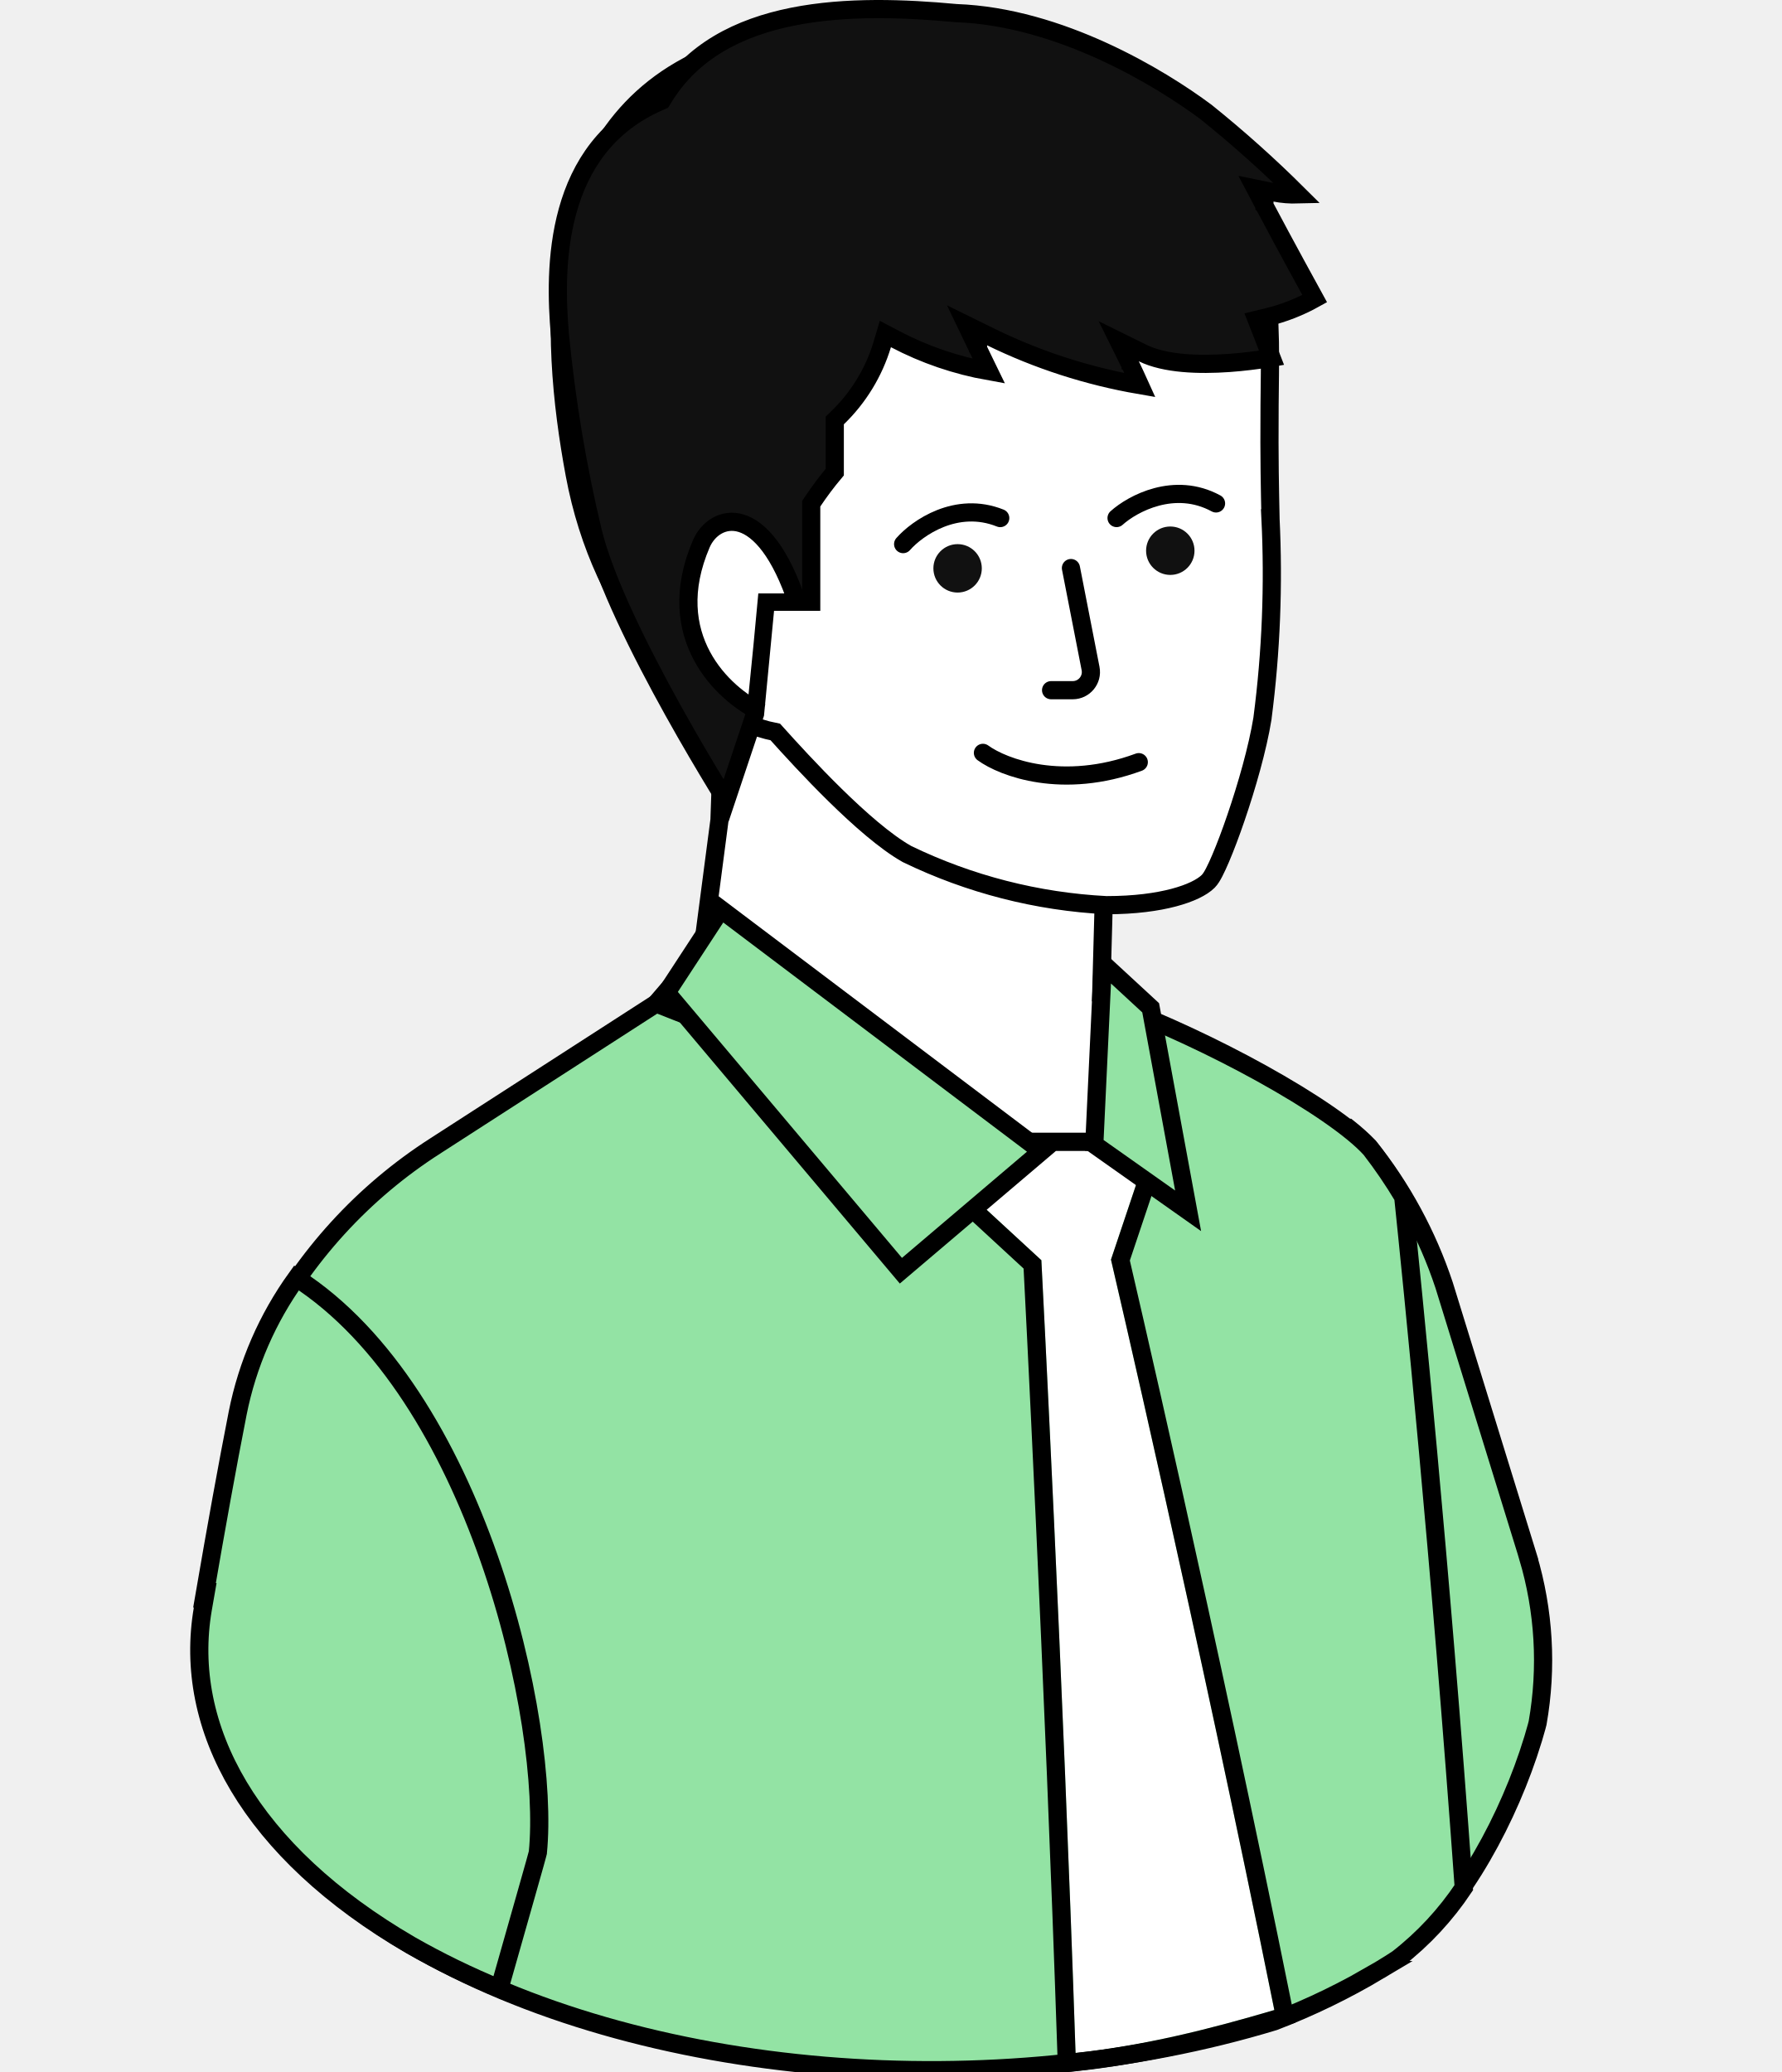
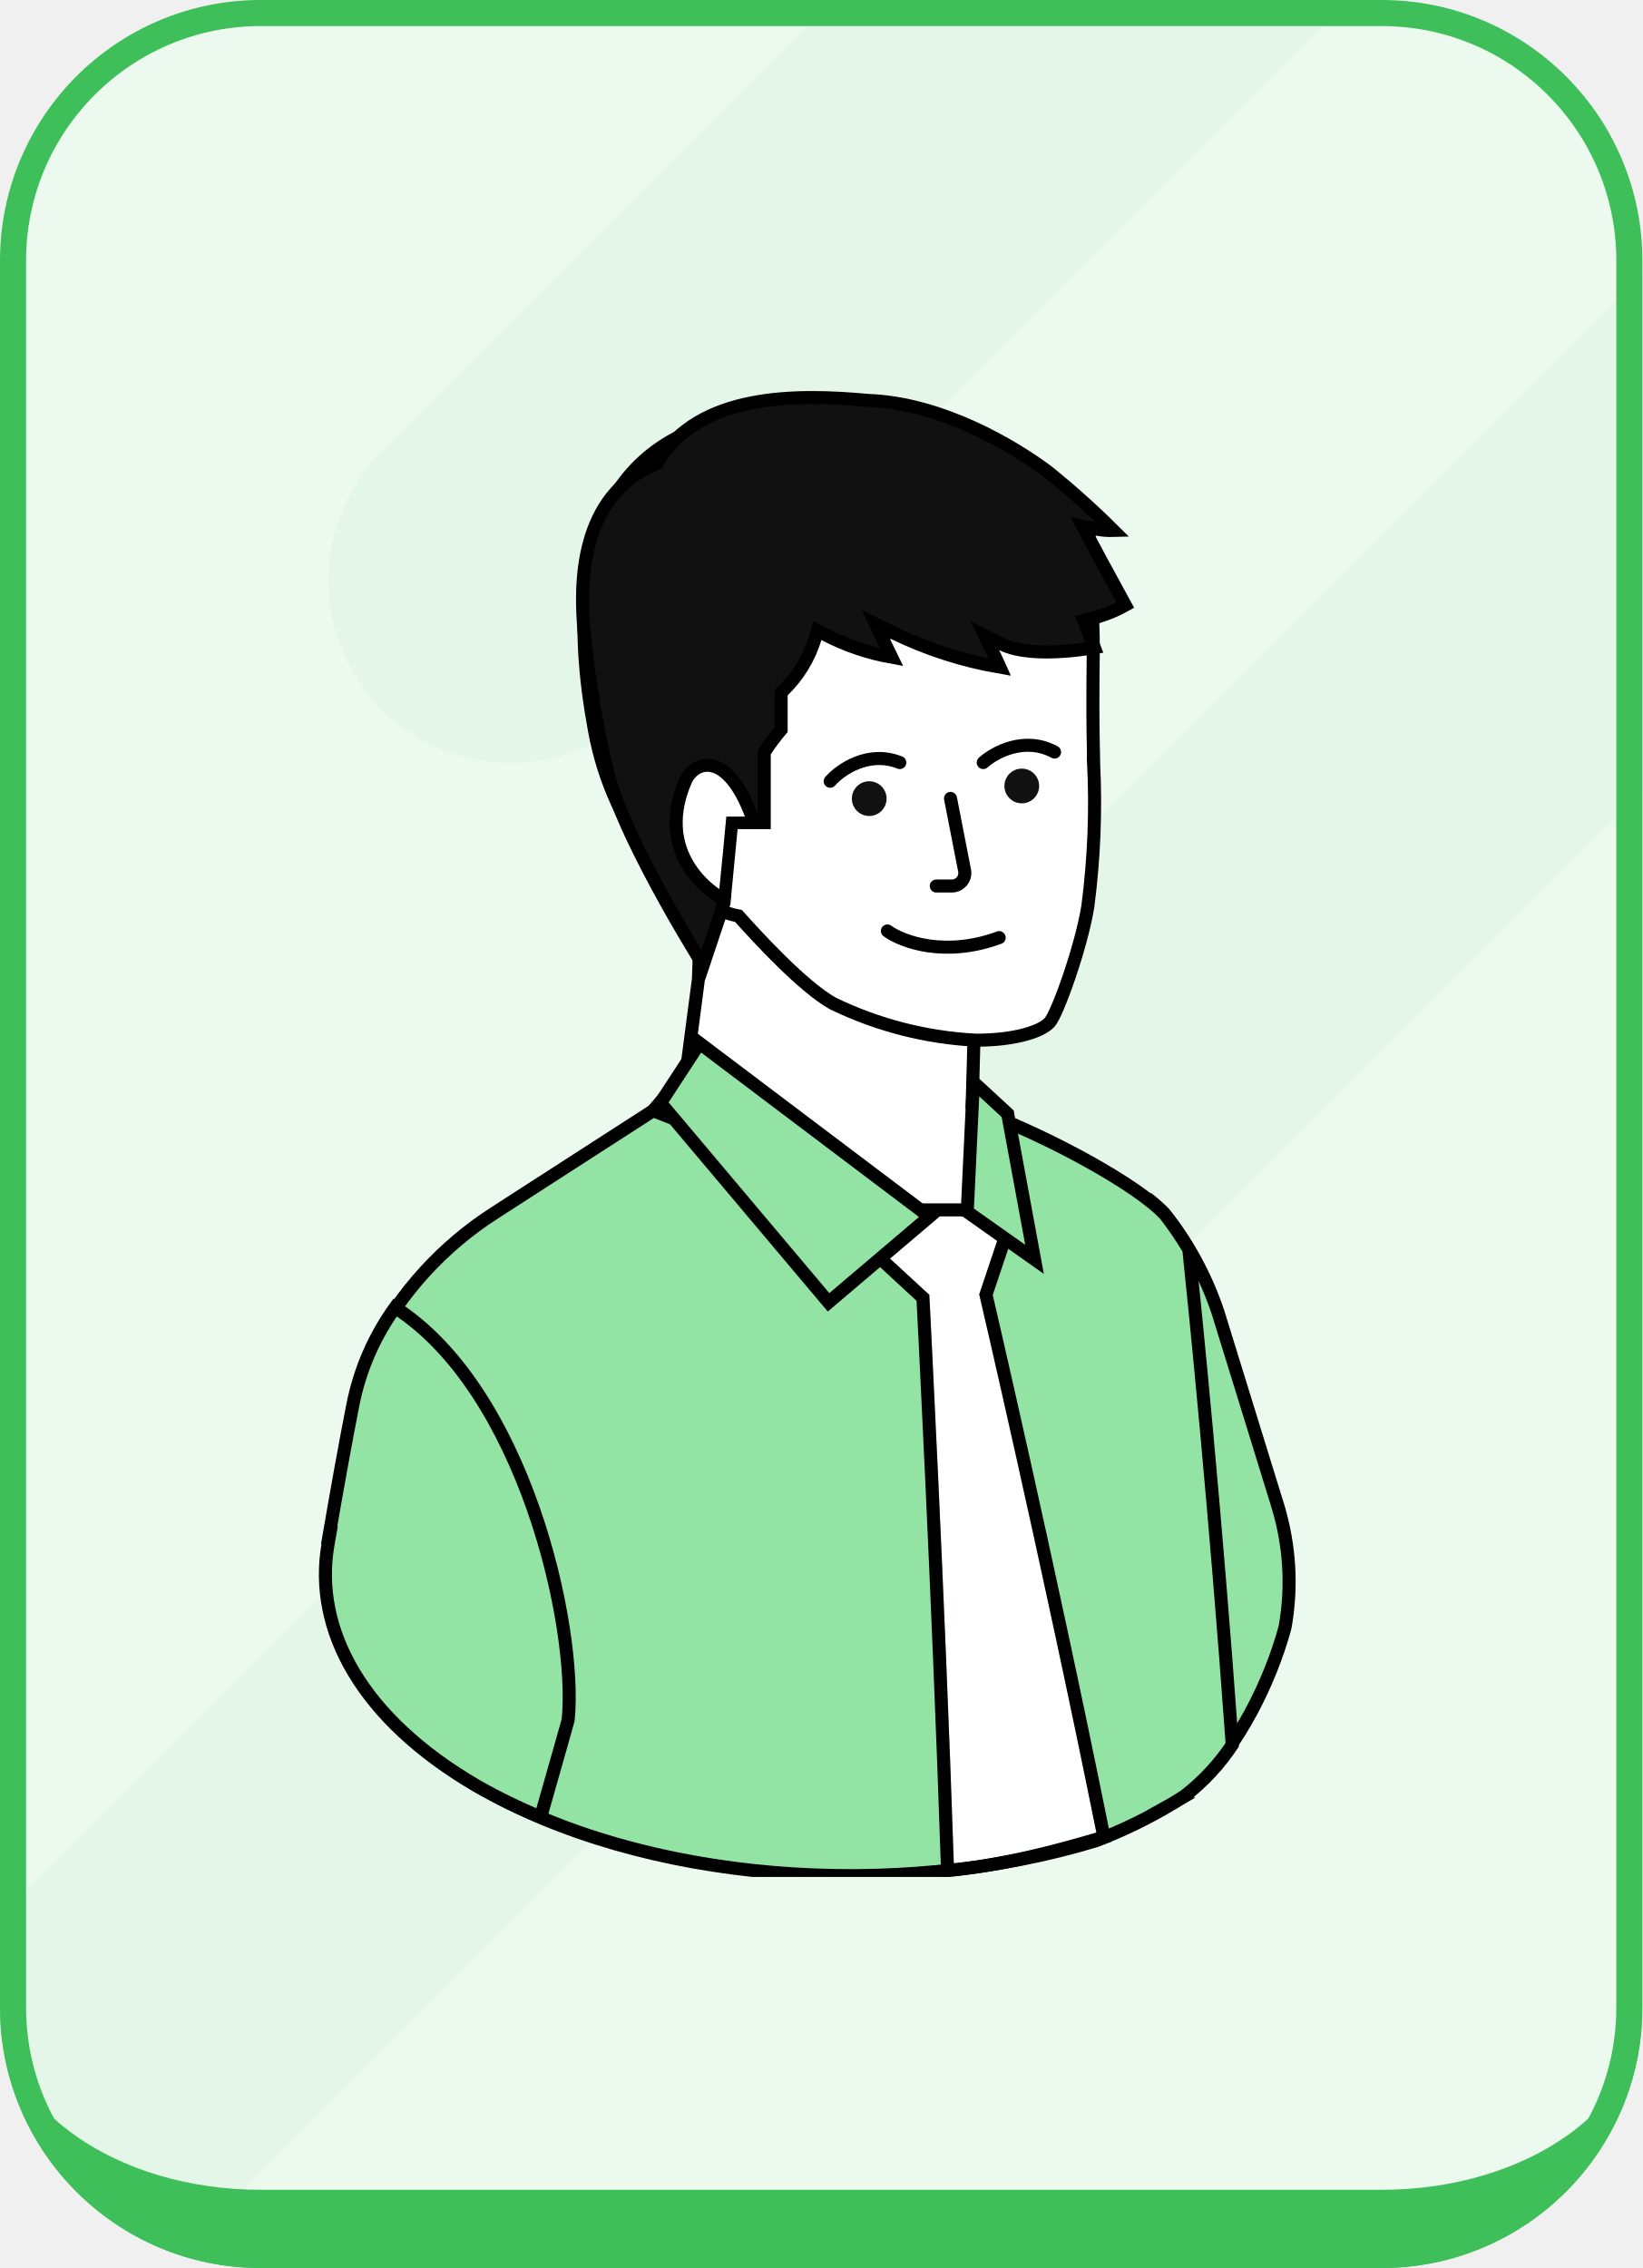
- <svg xmlns="http://www.w3.org/2000/svg" width="49" height="57" viewBox="0 0 49 57" fill="none">
-   <g clip-path="url(#clip0_2121_19677)">
-     <path d="M37.087 31.029C36.21 31.064 35.061 31.168 33.957 31.475C32.883 31.773 31.876 32.253 31.192 33.018L31.06 33.175C30.034 34.453 29.427 36.244 29.265 38.058C29.103 39.872 29.39 41.676 30.112 42.978V42.98C30.514 43.707 31.361 45.737 32.357 48.136C33.327 50.469 34.448 53.169 35.458 55.42C36.49 54.998 37.483 54.484 38.422 53.882C39.982 52.724 41.312 50.409 42.038 48.258L42.176 47.829L42.27 47.502L42.297 47.398C42.566 45.875 42.475 44.309 42.032 42.826L42.033 42.825L39.726 35.357C39.267 33.972 38.565 32.678 37.653 31.538C37.476 31.356 37.286 31.187 37.087 31.029Z" fill="#93E3A4" stroke="black" stroke-width="0.5" />
-     <path d="M19.895 19.547L19.887 19.788L19.792 22.557L19.325 26.121L17.952 27.72L17.9 27.78L17.893 27.859L17.224 34.831L17.197 35.105H34.139L34.134 34.85L34.038 30.106L34.035 29.977L33.93 29.905L30.291 27.413L30.499 19.804L30.506 19.547H19.895Z" fill="white" stroke="black" stroke-width="0.5" />
-     <path d="M27.216 0.72C24.723 0.346 21.907 0.558 19.564 1.515C17.17 2.491 16.05 4.432 15.622 6.59C15.196 8.738 15.45 11.123 15.81 13.056C16.175 15.018 16.984 16.687 17.993 17.917C18.976 19.114 20.162 19.909 21.328 20.137C21.729 20.584 22.329 21.241 22.968 21.868C23.632 22.52 24.356 23.158 24.941 23.489L24.948 23.493L24.956 23.497C26.669 24.326 28.531 24.804 30.432 24.901H30.444C31.218 24.901 31.833 24.814 32.292 24.692C32.74 24.573 33.068 24.413 33.237 24.244C33.298 24.183 33.355 24.085 33.402 23.993C33.455 23.891 33.515 23.761 33.578 23.612C33.705 23.314 33.853 22.925 34 22.494C34.294 21.635 34.594 20.594 34.73 19.757L34.73 19.749C34.967 17.929 35.039 16.091 34.949 14.258H34.95C34.934 13.467 34.913 12.701 34.924 11.145V11.144C34.934 8.913 35.165 6.358 33.022 3.517C31.921 2.057 29.698 1.092 27.216 0.72Z" fill="white" stroke="black" stroke-width="0.5" />
-     <path d="M22.963 11.567L23.039 11.493C23.614 10.938 24.038 10.244 24.269 9.479L24.355 9.188L24.624 9.33C25.434 9.756 26.305 10.052 27.204 10.212C27.159 10.119 27.114 10.031 27.075 9.95C27.026 9.848 26.983 9.759 26.952 9.696C26.937 9.665 26.925 9.639 26.917 9.622C26.913 9.614 26.909 9.607 26.907 9.603C26.906 9.6 26.905 9.599 26.904 9.598V9.597L26.903 9.596L26.589 8.943L27.239 9.263C28.541 9.902 29.927 10.348 31.355 10.594C31.31 10.495 31.27 10.404 31.234 10.327C31.194 10.24 31.161 10.17 31.138 10.122L31.104 10.054C31.103 10.052 31.103 10.051 31.102 10.05L31.102 10.049L30.774 9.387L31.436 9.714C32.042 10.013 32.981 10.044 33.81 9.985C34.216 9.956 34.582 9.907 34.847 9.865C34.894 9.858 34.938 9.849 34.978 9.842L34.675 9.063L34.57 8.796L34.849 8.729C35.309 8.619 35.752 8.445 36.165 8.215C35.811 7.57 35.48 6.963 35.232 6.501C35.095 6.245 34.983 6.034 34.904 5.887C34.865 5.813 34.834 5.756 34.813 5.717C34.803 5.697 34.795 5.682 34.79 5.672C34.787 5.667 34.785 5.663 34.784 5.66C34.783 5.659 34.783 5.658 34.782 5.657V5.656H34.781L34.534 5.188L35.054 5.295C35.27 5.34 35.49 5.355 35.71 5.349C34.906 4.549 34.06 3.791 33.176 3.081C31.922 2.145 29.159 0.464 26.308 0.361H26.301L26.294 0.36C24.904 0.231 23.278 0.163 21.801 0.459C20.327 0.755 19.03 1.408 18.249 2.698L18.207 2.766L18.135 2.798C16.674 3.434 15.954 4.577 15.615 5.796C15.274 7.022 15.324 8.314 15.402 9.208C15.579 11.035 15.882 12.848 16.31 14.634C16.643 15.985 17.62 17.936 18.528 19.569C18.98 20.382 19.412 21.108 19.73 21.632C19.82 21.78 19.902 21.912 19.972 22.025L20.77 19.638L21.044 16.78L21.065 16.554H22.315V13.858L22.357 13.795C22.544 13.515 22.746 13.246 22.963 12.988V11.567Z" fill="#111111" stroke="black" stroke-width="0.5" />
-     <path d="M11.988 31.515L11.987 31.516C9.99 32.791 8.367 34.571 7.277 36.675C7.346 37.254 8.484 45.057 9.555 52.336C10.113 52.76 10.695 53.151 11.3 53.506C17.674 57.231 27.381 57.939 35.051 55.607C36.056 55.221 37.027 54.749 37.952 54.197H37.951L37.958 54.193L38.22 54.032H38.221L38.45 53.884C39.157 53.334 39.77 52.674 40.266 51.929C39.619 42.902 38.85 35.319 38.601 32.928C38.328 32.47 38.028 32.03 37.702 31.608C37.191 31.044 36.06 30.278 34.692 29.521C33.424 28.82 31.981 28.144 30.704 27.662L30.093 31.698L30.061 31.91H29.002L28.958 31.894L18.052 27.605L11.988 31.515Z" fill="#93E3A4" stroke="black" stroke-width="0.5" />
-     <mask id="path-6-outside-1_2121_19677" maskUnits="userSpaceOnUse" x="25.055" y="30.66" width="11" height="27" fill="black">
-       <rect fill="white" x="25.055" y="30.66" width="11" height="27" />
-       <path d="M26.529 31.66V32.716L28.641 34.663H28.646C28.664 34.999 29.242 46.15 29.587 56.476C31.468 56.274 33.24 55.831 35.055 55.295C32.968 44.949 30.57 34.688 30.562 34.655H30.56L31.347 32.308L31.166 31.66H26.529Z" />
+ <svg xmlns="http://www.w3.org/2000/svg" width="63" height="87" viewBox="0 0 63 87" fill="none">
+   <g clip-path="url(#clip0_1572_12022)">
+     <mask id="path-1-inside-1_1572_12022" fill="white">
+       <path d="M0 10C0 4.477 4.477 0 10 0H53C58.523 0 63 4.477 63 10V77C63 82.523 58.523 87 53 87H10C4.477 87 0 82.523 0 77V10Z" />
    </mask>
-     <path d="M26.529 31.66V32.716L28.641 34.663H28.646C28.664 34.999 29.242 46.15 29.587 56.476C31.468 56.274 33.24 55.831 35.055 55.295C32.968 44.949 30.57 34.688 30.562 34.655H30.56L31.347 32.308L31.166 31.66H26.529Z" fill="white" />
-     <path d="M26.529 31.66H26.029V31.16H26.529V31.66ZM26.529 32.716L26.19 33.083L26.029 32.935V32.716H26.529ZM28.641 34.663V35.163H28.445L28.302 35.031L28.641 34.663ZM28.646 34.663V34.163H29.121L29.146 34.637L28.646 34.663ZM29.587 56.476L29.64 56.973L29.105 57.03L29.087 56.492L29.587 56.476ZM35.055 55.295L35.545 55.196L35.635 55.645L35.196 55.774L35.055 55.295ZM30.562 34.655V34.155H30.959L31.049 34.541L30.562 34.655ZM30.56 34.655V35.155H29.865L30.085 34.496L30.56 34.655ZM31.347 32.308L31.828 32.173L31.869 32.321L31.821 32.467L31.347 32.308ZM31.166 31.66V31.16H31.546L31.648 31.526L31.166 31.66ZM26.529 31.66H27.029V32.716H26.529H26.029V31.66H26.529ZM26.529 32.716L26.868 32.348L28.98 34.295L28.641 34.663L28.302 35.031L26.19 33.083L26.529 32.716ZM28.641 34.663V34.163H28.646V34.663V35.163H28.641V34.663ZM28.646 34.663L29.146 34.637C29.163 34.973 29.742 46.129 30.087 56.459L29.587 56.476L29.087 56.492C28.742 46.172 28.165 35.025 28.147 34.689L28.646 34.663ZM29.587 56.476L29.534 55.978C31.371 55.782 33.11 55.348 34.913 54.815L35.055 55.295L35.196 55.774C33.37 56.314 31.565 56.766 29.64 56.973L29.587 56.476ZM35.055 55.295L34.565 55.394C32.479 45.056 30.083 34.8 30.076 34.769L30.562 34.655L31.049 34.541C31.057 34.575 33.456 44.843 35.545 55.196L35.055 55.295ZM30.562 34.655V35.155H30.56V34.655V34.155H30.562V34.655ZM30.56 34.655L30.085 34.496L30.873 32.149L31.347 32.308L31.821 32.467L31.034 34.814L30.56 34.655ZM31.347 32.308L30.865 32.442L30.684 31.794L31.166 31.66L31.648 31.526L31.828 32.173L31.347 32.308ZM31.166 31.66V32.16H26.529V31.66V31.16H31.166V31.66Z" fill="black" mask="url(#path-6-outside-1_2121_19677)" />
-     <path d="M18.336 27.306L24.782 34.957L28.65 31.671L19.833 25.017L18.336 27.306Z" fill="#93E3A4" stroke="black" stroke-width="0.5" />
-     <path d="M30.102 31.486L32.683 33.309L31.653 27.724L30.337 26.509L30.102 31.486Z" fill="#93E3A4" stroke="black" stroke-width="0.5" />
-     <path d="M20.727 17.742L20.57 19.316L19.587 18.619L19.145 17.815C19.092 17.505 18.986 16.875 18.986 16.825V15.871L19.304 15.173L19.587 14.36H20.347L21.089 14.837L21.668 16.325H20.86L20.727 17.742Z" fill="white" />
-     <path d="M8.156 35.156C7.358 36.264 6.806 37.531 6.539 38.871C6.251 40.334 5.942 42.049 5.625 43.889L5.645 43.884L5.579 44.262C5.02 47.516 6.874 50.94 11.293 53.51C12.081 53.96 12.899 54.357 13.738 54.703C14.026 53.684 14.282 52.787 14.471 52.123C14.573 51.762 14.656 51.471 14.713 51.267C14.741 51.164 14.764 51.085 14.778 51.03C14.786 51.003 14.791 50.983 14.794 50.97C14.794 50.968 14.795 50.966 14.795 50.965C14.971 49.222 14.561 46.018 13.446 42.847C12.357 39.747 10.617 36.739 8.156 35.156Z" fill="#93E3A4" stroke="black" stroke-width="0.5" />
-     <path d="M20.947 19.603C19.881 19.096 18.198 17.506 19.292 14.959C19.647 14.135 20.995 13.728 21.944 16.621" stroke="black" stroke-width="0.5" />
-     <path d="M24.844 14.968C25.231 14.528 26.307 13.768 27.515 14.252" stroke="black" stroke-width="0.5" stroke-linecap="round" />
-     <path d="M30.715 14.251C31.151 13.858 32.307 13.228 33.451 13.849" stroke="black" stroke-width="0.5" stroke-linecap="round" />
-     <circle cx="26.342" cy="15.635" r="0.666" fill="#111111" />
-     <circle cx="32.193" cy="15.15" r="0.666" fill="#111111" />
-     <path d="M29.46 15.627L30 18.392C30.06 18.7 29.823 18.987 29.509 18.987H28.914" stroke="black" stroke-width="0.5" stroke-linecap="round" />
-     <path d="M27.039 20.711C27.597 21.118 29.236 21.739 31.326 20.967" stroke="black" stroke-width="0.5" stroke-linecap="round" />
+     <path d="M0 10C0 4.477 4.477 0 10 0H53C58.523 0 63 4.477 63 10V77C63 82.523 58.523 87 53 87H10C4.477 87 0 82.523 0 77V10Z" fill="#ECF9EF" />
+     <rect x="0.5" y="0.5" width="62" height="86" rx="9.5" fill="#ECF9EF" stroke="#3EBF5A" />
+     <rect x="67.158" y="6.352" width="14" height="107.43" transform="rotate(45 67.1582 6.35156)" fill="#3EBF5A" fill-opacity="0.05" />
+     <rect x="46.113" y="-14.15" width="14" height="51.501" rx="7" transform="rotate(45 46.1133 -14.1504)" fill="#3EBF5A" fill-opacity="0.05" />
+     <g clip-path="url(#clip1_1572_12022)">
+       <path d="M44.087 46.029C43.21 46.065 42.061 46.168 40.957 46.475C39.883 46.773 38.876 47.253 38.192 48.018L38.06 48.175C37.034 49.453 36.427 51.244 36.265 53.058C36.103 54.872 36.39 56.676 37.112 57.978V57.98C37.514 58.707 38.361 60.737 39.357 63.136C40.327 65.469 41.448 68.169 42.458 70.42C43.49 69.998 44.483 69.484 45.422 68.882C46.982 67.724 48.312 65.409 49.038 63.258L49.176 62.829L49.27 62.502L49.297 62.398C49.566 60.875 49.475 59.309 49.032 57.826L49.033 57.825L46.726 50.357C46.267 48.972 45.565 47.678 44.653 46.538C44.476 46.356 44.286 46.187 44.087 46.029Z" fill="#93E3A4" stroke="black" stroke-width="0.5" />
+       <path d="M26.894 34.547L26.886 34.788L26.791 37.557L26.324 41.121L24.951 42.72L24.899 42.78L24.892 42.859L24.223 49.831L24.196 50.105H41.138L41.133 49.85L41.037 45.106L41.034 44.977L40.929 44.905L37.29 42.413L37.498 34.804L37.505 34.547H26.894Z" fill="white" stroke="black" stroke-width="0.5" />
+       <path d="M34.216 15.72C31.723 15.346 28.907 15.558 26.564 16.515C24.17 17.491 23.05 19.432 22.622 21.59C22.196 23.738 22.45 26.122 22.81 28.056C23.175 30.018 23.984 31.687 24.993 32.917C25.976 34.114 27.162 34.909 28.328 35.137C28.729 35.584 29.329 36.242 29.968 36.868C30.632 37.52 31.356 38.158 31.941 38.489L31.948 38.493L31.956 38.497C33.669 39.326 35.531 39.804 37.432 39.901H37.444C38.218 39.901 38.833 39.814 39.292 39.692C39.74 39.574 40.068 39.413 40.237 39.244C40.298 39.183 40.355 39.085 40.402 38.993C40.455 38.891 40.515 38.761 40.578 38.612C40.705 38.314 40.853 37.925 41 37.494C41.294 36.635 41.594 35.594 41.73 34.757L41.73 34.749C41.967 32.929 42.039 31.091 41.949 29.258H41.95C41.934 28.467 41.913 27.701 41.924 26.145V26.144C41.934 23.913 42.165 21.358 40.022 18.517C38.921 17.057 36.698 16.092 34.216 15.72Z" fill="white" stroke="black" stroke-width="0.5" />
+       <path d="M29.963 26.567L30.039 26.493C30.614 25.938 31.038 25.244 31.269 24.479L31.355 24.189L31.624 24.33C32.434 24.756 33.305 25.052 34.204 25.212C34.159 25.119 34.114 25.031 34.075 24.95C34.026 24.848 33.983 24.759 33.952 24.696C33.937 24.665 33.925 24.639 33.917 24.622C33.913 24.613 33.909 24.607 33.907 24.602C33.906 24.6 33.905 24.599 33.904 24.598V24.597L33.903 24.596L33.589 23.943L34.239 24.263C35.541 24.902 36.927 25.348 38.355 25.594C38.31 25.494 38.27 25.404 38.234 25.327C38.194 25.24 38.161 25.17 38.138 25.122L38.103 25.054C38.103 25.052 38.103 25.051 38.102 25.05L38.102 25.049L37.774 24.387L38.437 24.714C39.042 25.013 39.981 25.044 40.81 24.985C41.216 24.956 41.582 24.907 41.847 24.865C41.894 24.858 41.938 24.849 41.978 24.842L41.675 24.064L41.57 23.796L41.849 23.73C42.309 23.619 42.752 23.445 43.165 23.215C42.811 22.57 42.48 21.963 42.232 21.501C42.095 21.245 41.983 21.034 41.904 20.887C41.865 20.813 41.834 20.756 41.813 20.717C41.803 20.697 41.795 20.682 41.79 20.672C41.787 20.667 41.785 20.663 41.784 20.66C41.783 20.659 41.783 20.658 41.782 20.657V20.656H41.781L41.534 20.188L42.054 20.295C42.27 20.34 42.49 20.355 42.71 20.349C41.906 19.549 41.06 18.791 40.176 18.081C38.922 17.145 36.159 15.464 33.308 15.361H33.301L33.294 15.36C31.904 15.231 30.278 15.163 28.801 15.459C27.327 15.755 26.03 16.408 25.249 17.698L25.207 17.766L25.135 17.798C23.674 18.434 22.954 19.577 22.615 20.796C22.274 22.022 22.324 23.314 22.402 24.208C22.579 26.035 22.882 27.848 23.31 29.634C23.643 30.985 24.62 32.936 25.528 34.569C25.98 35.382 26.412 36.108 26.73 36.632C26.82 36.781 26.902 36.912 26.972 37.025L27.77 34.638L28.044 31.78L28.065 31.554H29.315V28.858L29.357 28.795C29.544 28.515 29.746 28.246 29.963 27.988V26.567Z" fill="#111111" stroke="black" stroke-width="0.5" />
+       <path d="M18.989 46.515L18.988 46.516C16.991 47.791 15.368 49.571 14.278 51.675C14.347 52.254 15.485 60.057 16.556 67.336C17.114 67.76 17.696 68.151 18.301 68.506C24.675 72.231 34.382 72.939 42.052 70.607C43.057 70.221 44.028 69.749 44.953 69.197H44.952L44.959 69.193L45.221 69.032H45.222L45.451 68.884C46.158 68.334 46.771 67.674 47.267 66.929C46.62 57.902 45.851 50.319 45.602 47.928C45.329 47.47 45.029 47.03 44.703 46.608C44.193 46.044 43.061 45.278 41.693 44.522C40.425 43.82 38.982 43.144 37.705 42.662L37.094 46.698L37.062 46.91H36.003L35.959 46.894L25.053 42.605L18.989 46.515Z" fill="#93E3A4" stroke="black" stroke-width="0.5" />
+       <mask id="path-11-outside-2_1572_12022" maskUnits="userSpaceOnUse" x="32.055" y="45.66" width="11" height="27" fill="black">
+         <rect fill="white" x="32.055" y="45.66" width="11" height="27" />
+         <path d="M33.529 46.66V47.716L35.641 49.663H35.647C35.664 49.999 36.242 61.15 36.587 71.476C38.468 71.274 40.24 70.831 42.055 70.295C39.964 59.933 37.562 49.655 37.562 49.655H37.56L38.347 47.308L38.166 46.66H33.529Z" />
+       </mask>
+       <path d="M33.529 46.66V47.716L35.641 49.663H35.647C35.664 49.999 36.242 61.15 36.587 71.476C38.468 71.274 40.24 70.831 42.055 70.295C39.964 59.933 37.562 49.655 37.562 49.655H37.56L38.347 47.308L38.166 46.66H33.529Z" fill="white" />
+       <path d="M33.529 46.66H33.029V46.16H33.529V46.66ZM33.529 47.716L33.19 48.083L33.029 47.935V47.716H33.529ZM35.641 49.663V50.163H35.445L35.302 50.031L35.641 49.663ZM35.647 49.663V49.163H36.121L36.146 49.637L35.647 49.663ZM36.587 71.476L36.64 71.973L36.105 72.03L36.087 71.492L36.587 71.476ZM42.055 70.295L42.545 70.196L42.635 70.645L42.196 70.774L42.055 70.295ZM37.562 49.655V49.155H37.958L38.048 49.541L37.562 49.655ZM37.56 49.655V50.155H36.865L37.086 49.496L37.56 49.655ZM38.347 47.308L38.828 47.173L38.87 47.321L38.821 47.467L38.347 47.308ZM38.166 46.66V46.16H38.546L38.648 46.526L38.166 46.66ZM33.529 46.66H34.029V47.716H33.529H33.029V46.66H33.529ZM33.529 47.716L33.868 47.348L35.98 49.295L35.641 49.663L35.302 50.031L33.19 48.083L33.529 47.716ZM35.641 49.663V49.163H35.647V49.663V50.163H35.641V49.663ZM35.647 49.663L36.146 49.637C36.163 49.974 36.742 61.129 37.087 71.459L36.587 71.476L36.087 71.492C35.742 61.172 35.165 50.025 35.147 49.689L35.647 49.663ZM36.587 71.476L36.534 70.978C38.371 70.781 40.11 70.348 41.913 69.815L42.055 70.295L42.196 70.774C40.37 71.314 38.565 71.766 36.64 71.973L36.587 71.476ZM42.055 70.295L41.565 70.394C40.52 65.217 39.398 60.061 38.536 56.198C38.105 54.267 37.74 52.659 37.482 51.535C37.353 50.972 37.251 50.531 37.182 50.23C37.147 50.08 37.12 49.964 37.102 49.887C37.093 49.848 37.086 49.818 37.082 49.799C37.079 49.789 37.078 49.781 37.076 49.776C37.076 49.774 37.075 49.772 37.075 49.771C37.075 49.77 37.075 49.77 37.075 49.77C37.075 49.769 37.075 49.769 37.075 49.769C37.075 49.769 37.075 49.769 37.562 49.655C38.048 49.541 38.048 49.541 38.048 49.542C38.048 49.542 38.048 49.542 38.048 49.542C38.049 49.542 38.049 49.543 38.049 49.543C38.049 49.545 38.05 49.547 38.05 49.549C38.051 49.554 38.053 49.562 38.055 49.572C38.06 49.591 38.067 49.621 38.076 49.66C38.094 49.738 38.121 49.853 38.156 50.004C38.226 50.306 38.328 50.748 38.457 51.311C38.715 52.438 39.081 54.047 39.512 55.98C40.375 59.847 41.499 65.01 42.545 70.196L42.055 70.295ZM37.562 49.655V50.155H37.56V49.655V49.155H37.562V49.655ZM37.56 49.655L37.086 49.496L37.873 47.149L38.347 47.308L38.821 47.467L38.034 49.814L37.56 49.655ZM38.347 47.308L37.865 47.442L37.684 46.794L38.166 46.66L38.648 46.526L38.828 47.173L38.347 47.308ZM38.166 46.66V47.16H33.529V46.66V46.16H38.166V46.66Z" fill="black" mask="url(#path-11-outside-2_1572_12022)" />
+       <path d="M25.336 42.306L31.782 49.957L35.65 46.671L26.833 40.017L25.336 42.306Z" fill="#93E3A4" stroke="black" stroke-width="0.5" />
+       <path d="M37.102 46.486L39.683 48.309L38.653 42.724L37.337 41.509L37.102 46.486Z" fill="#93E3A4" stroke="black" stroke-width="0.5" />
+       <path d="M27.727 32.742L27.57 34.316L26.587 33.618L26.145 32.815C26.092 32.505 25.986 31.875 25.986 31.825V30.871L26.304 30.173L26.587 29.36H27.347L28.089 29.837L28.668 31.325H27.86L27.727 32.742Z" fill="white" />
+       <path d="M15.156 50.156C14.358 51.264 13.806 52.531 13.539 53.871C13.252 55.334 12.942 57.049 12.625 58.889L12.645 58.884L12.579 59.262C12.02 62.516 13.874 65.94 18.293 68.51C19.081 68.96 19.899 69.357 20.738 69.703C21.026 68.684 21.282 67.787 21.471 67.123C21.573 66.762 21.656 66.471 21.713 66.267C21.741 66.165 21.764 66.085 21.778 66.03C21.786 66.003 21.791 65.983 21.794 65.97C21.794 65.968 21.795 65.966 21.795 65.965C21.971 64.222 21.561 61.018 20.446 57.847C19.357 54.747 17.617 51.739 15.156 50.156Z" fill="#93E3A4" stroke="black" stroke-width="0.5" />
+       <path d="M27.947 34.603C26.881 34.096 25.198 32.506 26.292 29.959C26.647 29.135 27.995 28.728 28.944 31.621" stroke="black" stroke-width="0.5" />
+       <path d="M31.844 29.968C32.231 29.528 33.307 28.768 34.515 29.252" stroke="black" stroke-width="0.5" stroke-linecap="round" />
+       <path d="M37.715 29.251C38.151 28.858 39.307 28.228 40.451 28.849" stroke="black" stroke-width="0.5" stroke-linecap="round" />
+       <circle cx="33.342" cy="30.635" r="0.666" fill="#111111" />
+       <circle cx="39.194" cy="30.15" r="0.666" fill="#111111" />
+       <path d="M36.46 30.627L37 33.392C37.06 33.7 36.824 33.987 36.509 33.987H35.914" stroke="black" stroke-width="0.5" stroke-linecap="round" />
+       <path d="M34.039 35.711C34.597 36.118 36.236 36.739 38.326 35.967" stroke="black" stroke-width="0.5" stroke-linecap="round" />
+     </g>
  </g>
+   <path d="M0 0H63H0ZM63 77C63 84.18 57.18 90 50 90H13C5.82 90 0 84.18 0 77C0 80.866 4.477 84 10 84H53C58.523 84 63 80.866 63 77ZM0 87V0V87ZM63 0V87V0Z" fill="#3EBF5A" mask="url(#path-1-inside-1_1572_12022)" />
  <defs>
-     <clipPath id="clip0_2121_19677">
-       <rect width="49" height="57" fill="white" transform="matrix(-1 0 0 1 49 0)" />
+     <clipPath id="clip0_1572_12022">
+       <path d="M0 10C0 4.477 4.477 0 10 0H53C58.523 0 63 4.477 63 10V77C63 82.523 58.523 87 53 87H10C4.477 87 0 82.523 0 77V10Z" fill="white" />
+     </clipPath>
+     <clipPath id="clip1_1572_12022">
+       <rect width="49" height="57" fill="white" transform="matrix(-1 0 0 1 56 15)" />
    </clipPath>
  </defs>
</svg>
